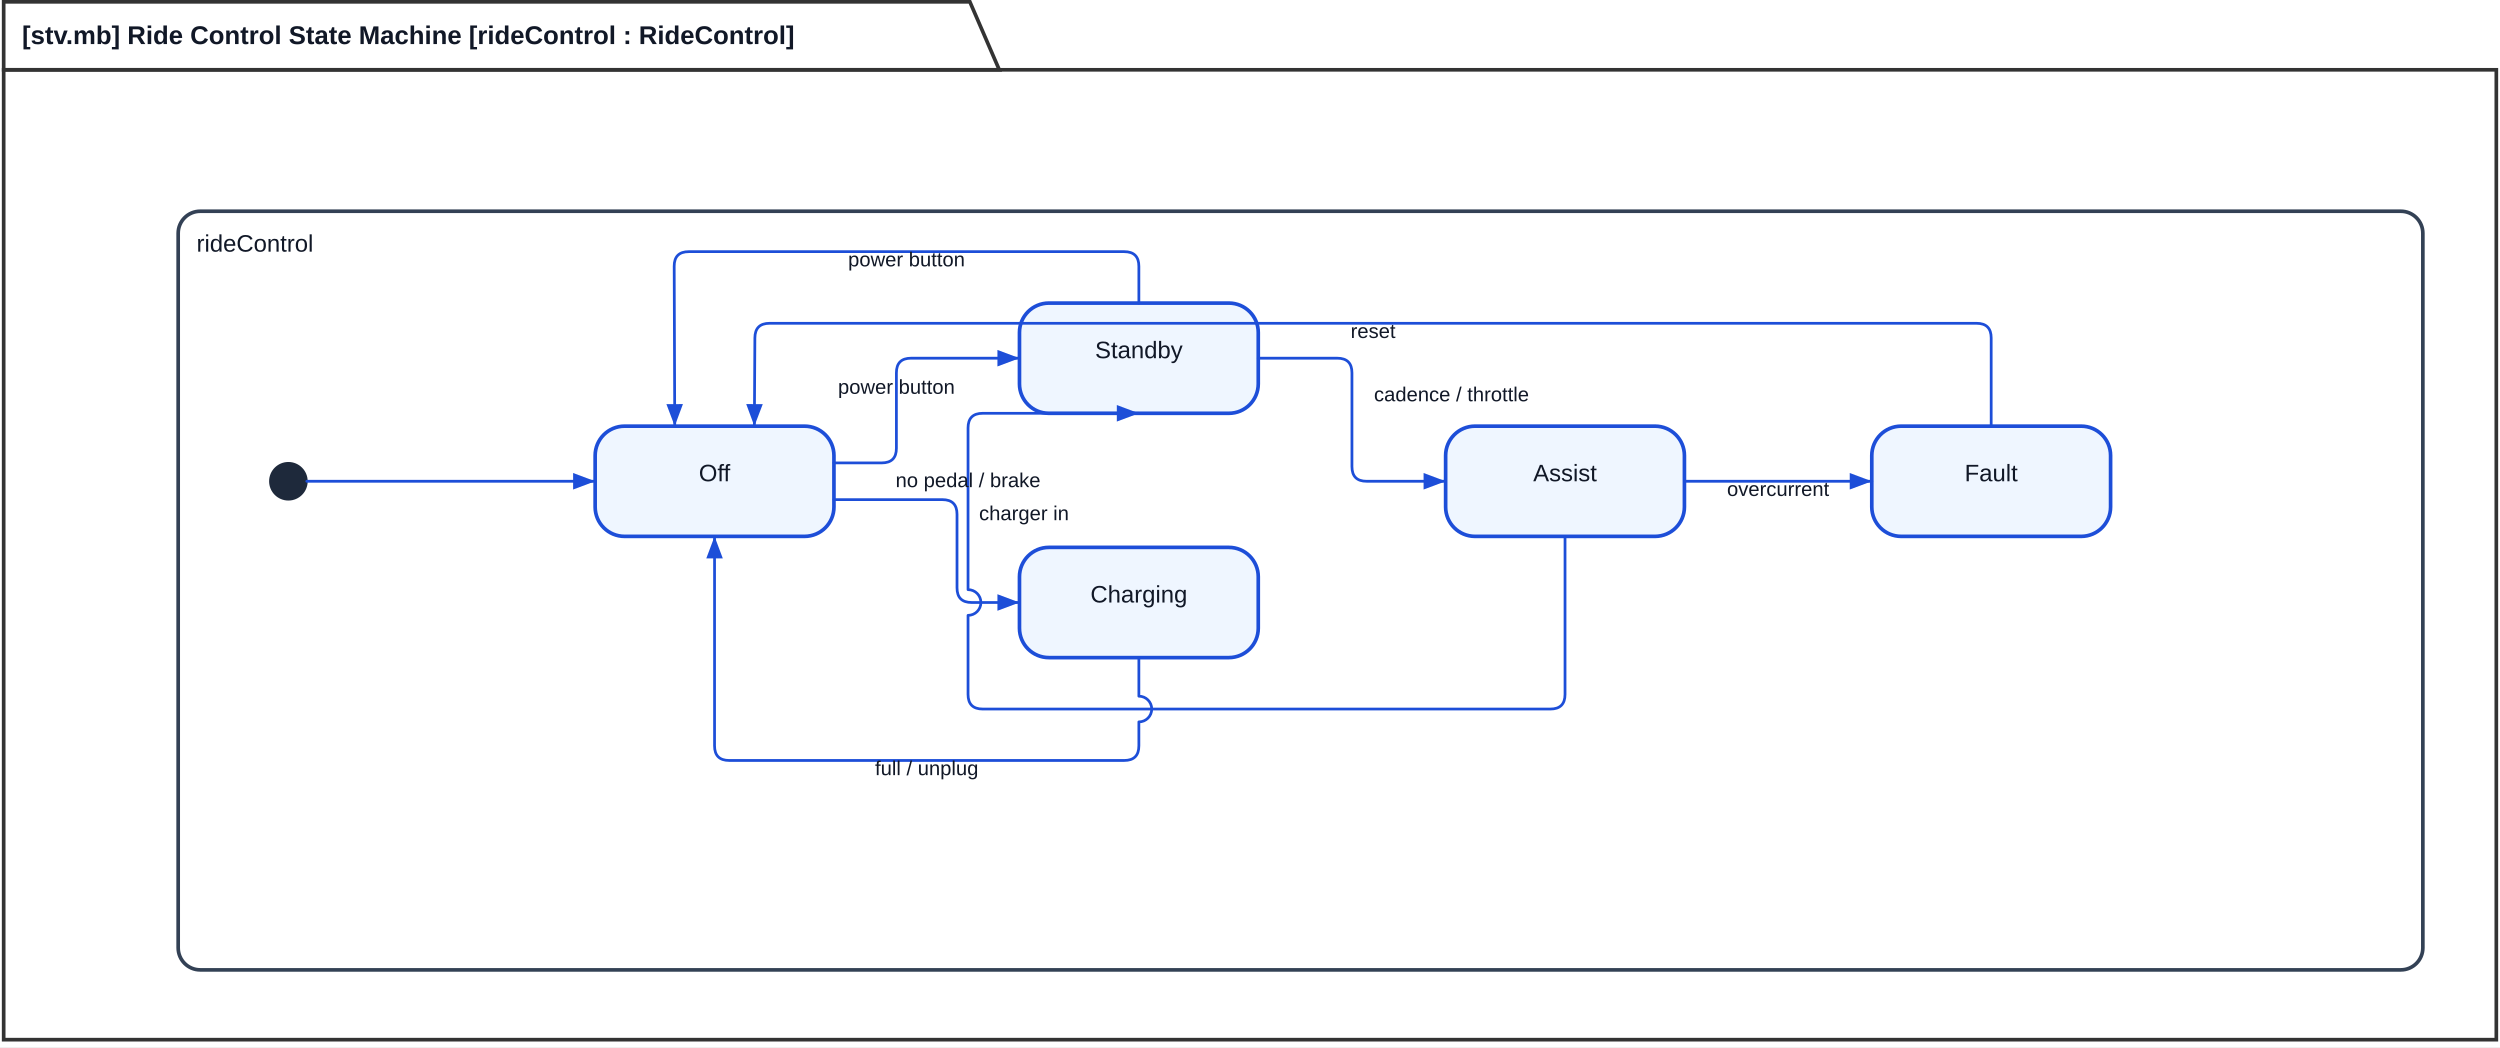
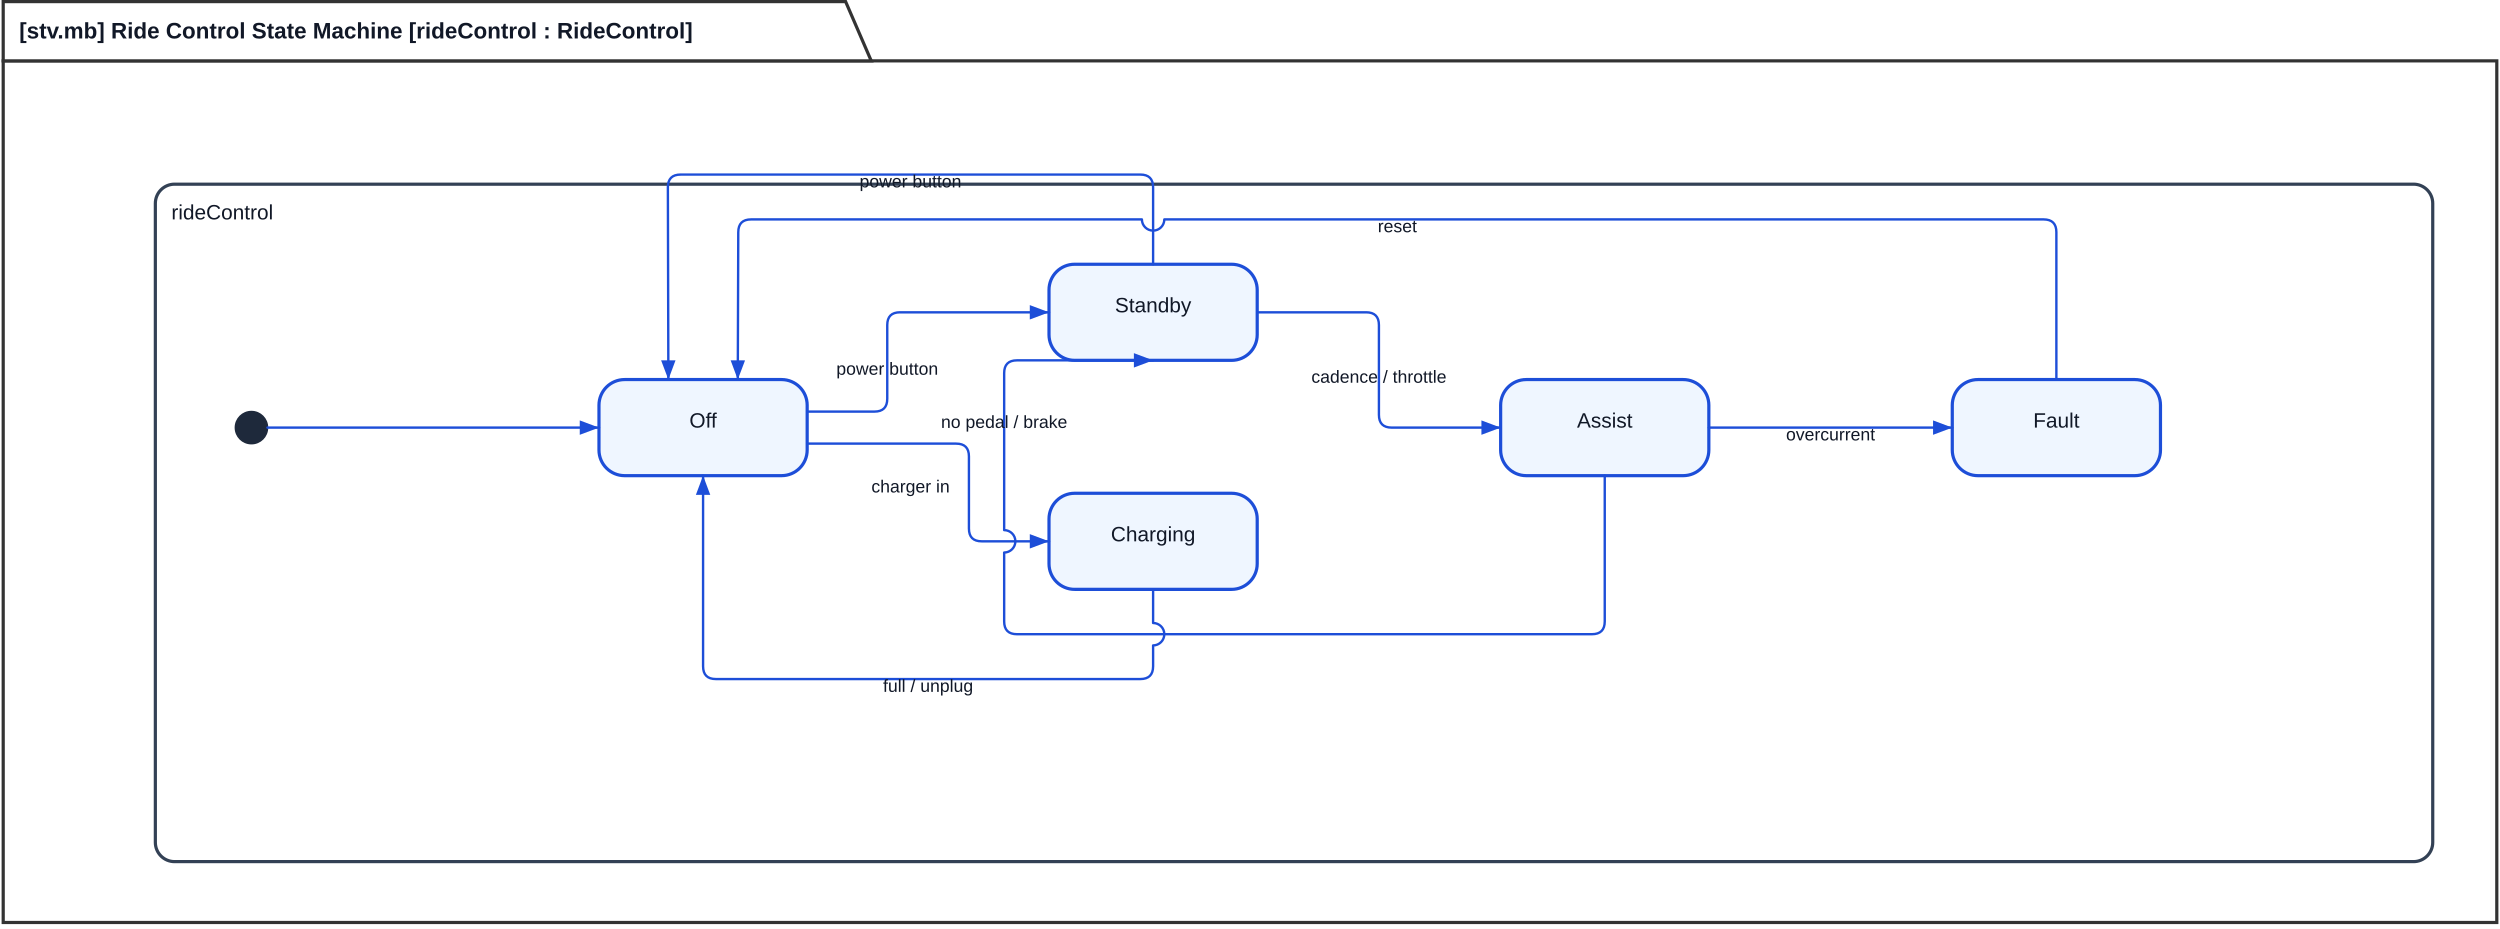
- <svg xmlns="http://www.w3.org/2000/svg" width="1361" height="570" viewBox="0 0 1361 570">
+ <svg xmlns="http://www.w3.org/2000/svg" width="1561" height="580" viewBox="0 0 1561 580">
  <defs>
    <style>text{font-family:Arial,Helvetica,sans-serif;fill:#111827}.label{font-size:13px}.small{font-size:11px}.header{font-size:14px;font-weight:600}</style>
    <marker id="arrow" markerWidth="8" markerHeight="6" refX="8" refY="3" orient="auto">
      <polygon points="0 0,8 3,0 6" fill="#1D4ED8" />
    </marker>
    <marker id="arrow-dark" markerWidth="8" markerHeight="6" refX="8" refY="3" orient="auto">
      <polygon points="0 0,8 3,0 6" fill="#334155" />
    </marker>
    <marker id="composition" markerWidth="12" markerHeight="12" refX="0" refY="6" orient="auto" markerUnits="strokeWidth">
      <polygon points="0 6,6 0,12 6,6 12" fill="#111827" stroke="#111827" />
    </marker>
  </defs>
-   <rect x="0" y="0" width="1361" height="570" fill="#FFFFFF" />
-   <rect x="2" y="38" width="1357" height="528" fill="none" stroke="#333333" stroke-width="2" />
+   <rect x="0" y="0" width="1561" height="580" fill="#FFFFFF" />
+   <rect x="2" y="38" width="1557" height="538" fill="none" stroke="#333333" stroke-width="2" />
  <path d="M 2 1 H 528 L 544 38 H 2 Z" fill="#FFFFFF" stroke="#333333" stroke-width="2" />
  <text class="header" x="12" y="24">[stv.mb] Ride Control State Machine [rideControl : RideControl]</text>
-   <rect x="2" y="38" width="1357" height="530" fill="none" stroke="#333333" stroke-width="0" />
+   <rect x="2" y="38" width="1557" height="540" fill="none" stroke="#333333" stroke-width="0" />
  <g transform="translate(2,40)">
-     <rect id="boundary" x="95" y="75" width="1222" height="413" rx="12" fill="#FFFFFF" stroke="#334155" stroke-width="2" />
+     <rect id="boundary" x="95" y="75" width="1422" height="423" rx="12" fill="#FFFFFF" stroke="#334155" stroke-width="2" />
    <text class="label" x="105" y="97">rideControl</text>
-     <circle id="initial" cx="155" cy="222" r="10" fill="#1E293B" stroke="#1E293B" stroke-width="1" />
-     <rect id="off" x="322" y="192" width="130" height="60" rx="16" fill="#EFF6FF" stroke="#1D4ED8" stroke-width="2" />
-     <text class="label" text-anchor="middle" x="387" y="222">Off</text>
-     <rect id="standby" x="553" y="125" width="130" height="60" rx="16" fill="#EFF6FF" stroke="#1D4ED8" stroke-width="2" />
-     <text class="label" text-anchor="middle" x="618" y="155">Standby</text>
-     <rect id="assist" x="785" y="192" width="130" height="60" rx="16" fill="#EFF6FF" stroke="#1D4ED8" stroke-width="2" />
-     <text class="label" text-anchor="middle" x="850" y="222">Assist</text>
-     <rect id="charging" x="553" y="258" width="130" height="60" rx="16" fill="#EFF6FF" stroke="#1D4ED8" stroke-width="2" />
-     <text class="label" text-anchor="middle" x="618" y="288">Charging</text>
-     <rect id="fault" x="1017" y="192" width="130" height="60" rx="16" fill="#EFF6FF" stroke="#1D4ED8" stroke-width="2" />
-     <text class="label" text-anchor="middle" x="1082" y="222">Fault</text>
-     <path d="M 165,222 L 322,222" fill="none" stroke="#1D4ED8" stroke-width="1.5" stroke-linejoin="round" stroke-linecap="round" marker-end="url(#arrow)" />
-     <path d="M 452,211.998 L 478,212 Q 486,212 486,204 L 486,163 Q 486,155 494,155 L 553,155" fill="none" stroke="#1D4ED8" stroke-width="1.5" stroke-linejoin="round" stroke-linecap="round" marker-end="url(#arrow)" />
-     <path d="M 683,155 L 726,155 Q 734,155 734,163 L 734,214 Q 734,222 742,222 L 785,222" fill="none" stroke="#1D4ED8" stroke-width="1.5" stroke-linejoin="round" stroke-linecap="round" marker-end="url(#arrow)" />
-     <path d="M 452,232.002 L 511,232 Q 519,232 519,240 L 519,280 Q 519,288 527,288 L 553,288" fill="none" stroke="#1D4ED8" stroke-width="1.5" stroke-linejoin="round" stroke-linecap="round" marker-end="url(#arrow)" />
-     <path d="M 915,222 L 1017,222" fill="none" stroke="#1D4ED8" stroke-width="1.5" stroke-linejoin="round" stroke-linecap="round" marker-end="url(#arrow)" />
-     <path d="M 850,252 L 850,338 Q 850,346 842,346 L 533,346 Q 525,346 525,338 L 525,295 A 7 7 0 0 0 525,281 L 525,193 Q 525,185 533,185 L 618,185" fill="none" stroke="#1D4ED8" stroke-width="1.5" stroke-linejoin="round" stroke-linecap="round" marker-end="url(#arrow)" />
-     <path d="M 618,318 L 618,339 A 7 7 0 0 1 618,353 L 618,366 Q 618,374 610,374 L 395,374 Q 387,374 387,366 L 387,252" fill="none" stroke="#1D4ED8" stroke-width="1.5" stroke-linejoin="round" stroke-linecap="round" marker-end="url(#arrow)" />
-     <path d="M 618,125 L 618,105 Q 618,97 610,97 L 373,97 Q 365,97 365.028,105 L 365.329,192" fill="none" stroke="#1D4ED8" stroke-width="1.5" stroke-linejoin="round" stroke-linecap="round" marker-end="url(#arrow)" />
-     <path d="M 1082,192 L 1082,144 Q 1082,136 1074,136 L 417,136 Q 409,136 408.953,144 L 408.671,192" fill="none" stroke="#1D4ED8" stroke-width="1.5" stroke-linejoin="round" stroke-linecap="round" marker-end="url(#arrow)" />
-     <text class="small" text-anchor="middle" x="486" y="174.4">power button</text>
-     <text class="small" x="746" y="178.45">cadence / throttle</text>
-     <text class="small" x="531" y="243.2">charger in</text>
-     <text class="small" text-anchor="middle" x="966" y="230">overcurrent</text>
-     <text class="small" text-anchor="middle" x="525" y="225.2">no pedal / brake</text>
-     <text class="small" text-anchor="middle" x="502.5" y="382">full / unplug</text>
-     <text class="small" text-anchor="middle" x="491.5" y="105">power button</text>
-     <text class="small" text-anchor="middle" x="745.5" y="144">reset</text>
+     <circle id="initial" cx="155" cy="227" r="10" fill="#1E293B" stroke="#1E293B" stroke-width="1" />
+     <rect id="off" x="372" y="197" width="130" height="60" rx="16" fill="#EFF6FF" stroke="#1D4ED8" stroke-width="2" />
+     <text class="label" text-anchor="middle" x="437" y="227">Off</text>
+     <rect id="standby" x="653" y="125" width="130" height="60" rx="16" fill="#EFF6FF" stroke="#1D4ED8" stroke-width="2" />
+     <text class="label" text-anchor="middle" x="718" y="155">Standby</text>
+     <rect id="assist" x="935" y="197" width="130" height="60" rx="16" fill="#EFF6FF" stroke="#1D4ED8" stroke-width="2" />
+     <text class="label" text-anchor="middle" x="1000" y="227">Assist</text>
+     <rect id="charging" x="653" y="268" width="130" height="60" rx="16" fill="#EFF6FF" stroke="#1D4ED8" stroke-width="2" />
+     <text class="label" text-anchor="middle" x="718" y="298">Charging</text>
+     <rect id="fault" x="1217" y="197" width="130" height="60" rx="16" fill="#EFF6FF" stroke="#1D4ED8" stroke-width="2" />
+     <text class="label" text-anchor="middle" x="1282" y="227">Fault</text>
+     <path d="M 165,227 L 372,227" fill="none" stroke="#1D4ED8" stroke-width="1.5" stroke-linejoin="round" stroke-linecap="round" marker-end="url(#arrow)" />
+     <path d="M 502,216.998 L 544,217 Q 552,217 552,209 L 552,163 Q 552,155 560,155 L 653,155" fill="none" stroke="#1D4ED8" stroke-width="1.5" stroke-linejoin="round" stroke-linecap="round" marker-end="url(#arrow)" />
+     <path d="M 783,155 L 851,155 Q 859,155 859,163 L 859,219 Q 859,227 867,227 L 935,227" fill="none" stroke="#1D4ED8" stroke-width="1.5" stroke-linejoin="round" stroke-linecap="round" marker-end="url(#arrow)" />
+     <path d="M 502,237.002 L 595,237 Q 603,237 603,245 L 603,290 Q 603,298 611,298 L 653,298" fill="none" stroke="#1D4ED8" stroke-width="1.5" stroke-linejoin="round" stroke-linecap="round" marker-end="url(#arrow)" />
+     <path d="M 1065,227 L 1217,227" fill="none" stroke="#1D4ED8" stroke-width="1.5" stroke-linejoin="round" stroke-linecap="round" marker-end="url(#arrow)" />
+     <path d="M 1000,257 L 1000,348 Q 1000,356 992,356 L 633,356 Q 625,356 625,348 L 625,305 A 7 7 0 0 0 625,291 L 625,193 Q 625,185 633,185 L 718,185" fill="none" stroke="#1D4ED8" stroke-width="1.5" stroke-linejoin="round" stroke-linecap="round" marker-end="url(#arrow)" />
+     <path d="M 718,328 L 718,349 A 7 7 0 0 1 718,363 L 718,376 Q 718,384 710,384 L 445,384 Q 437,384 437,376 L 437,257" fill="none" stroke="#1D4ED8" stroke-width="1.5" stroke-linejoin="round" stroke-linecap="round" marker-end="url(#arrow)" />
+     <path d="M 718,125 L 718,77 Q 718,69 710,69 L 423,69 Q 415,69 415.021,77 L 415.329,197" fill="none" stroke="#1D4ED8" stroke-width="1.5" stroke-linejoin="round" stroke-linecap="round" marker-end="url(#arrow)" />
+     <path d="M 1282,197 L 1282,105 Q 1282,97 1274,97 L 725,97 A 7 7 0 0 1 711,97 L 467,97 Q 459,97 458.974,105 L 458.671,197" fill="none" stroke="#1D4ED8" stroke-width="1.5" stroke-linejoin="round" stroke-linecap="round" marker-end="url(#arrow)" />
+     <text class="small" text-anchor="middle" x="552" y="194">power button</text>
+     <text class="small" text-anchor="middle" x="859" y="199">cadence / throttle</text>
+     <text class="small" text-anchor="end" x="591" y="267.5">charger in</text>
+     <text class="small" text-anchor="middle" x="1141" y="235">overcurrent</text>
+     <text class="small" text-anchor="middle" x="625" y="227.2">no pedal / brake</text>
+     <text class="small" text-anchor="middle" x="577.5" y="392">full / unplug</text>
+     <text class="small" text-anchor="middle" x="566.5" y="77">power button</text>
+     <text class="small" text-anchor="middle" x="870.5" y="105">reset</text>
  </g>
</svg>
